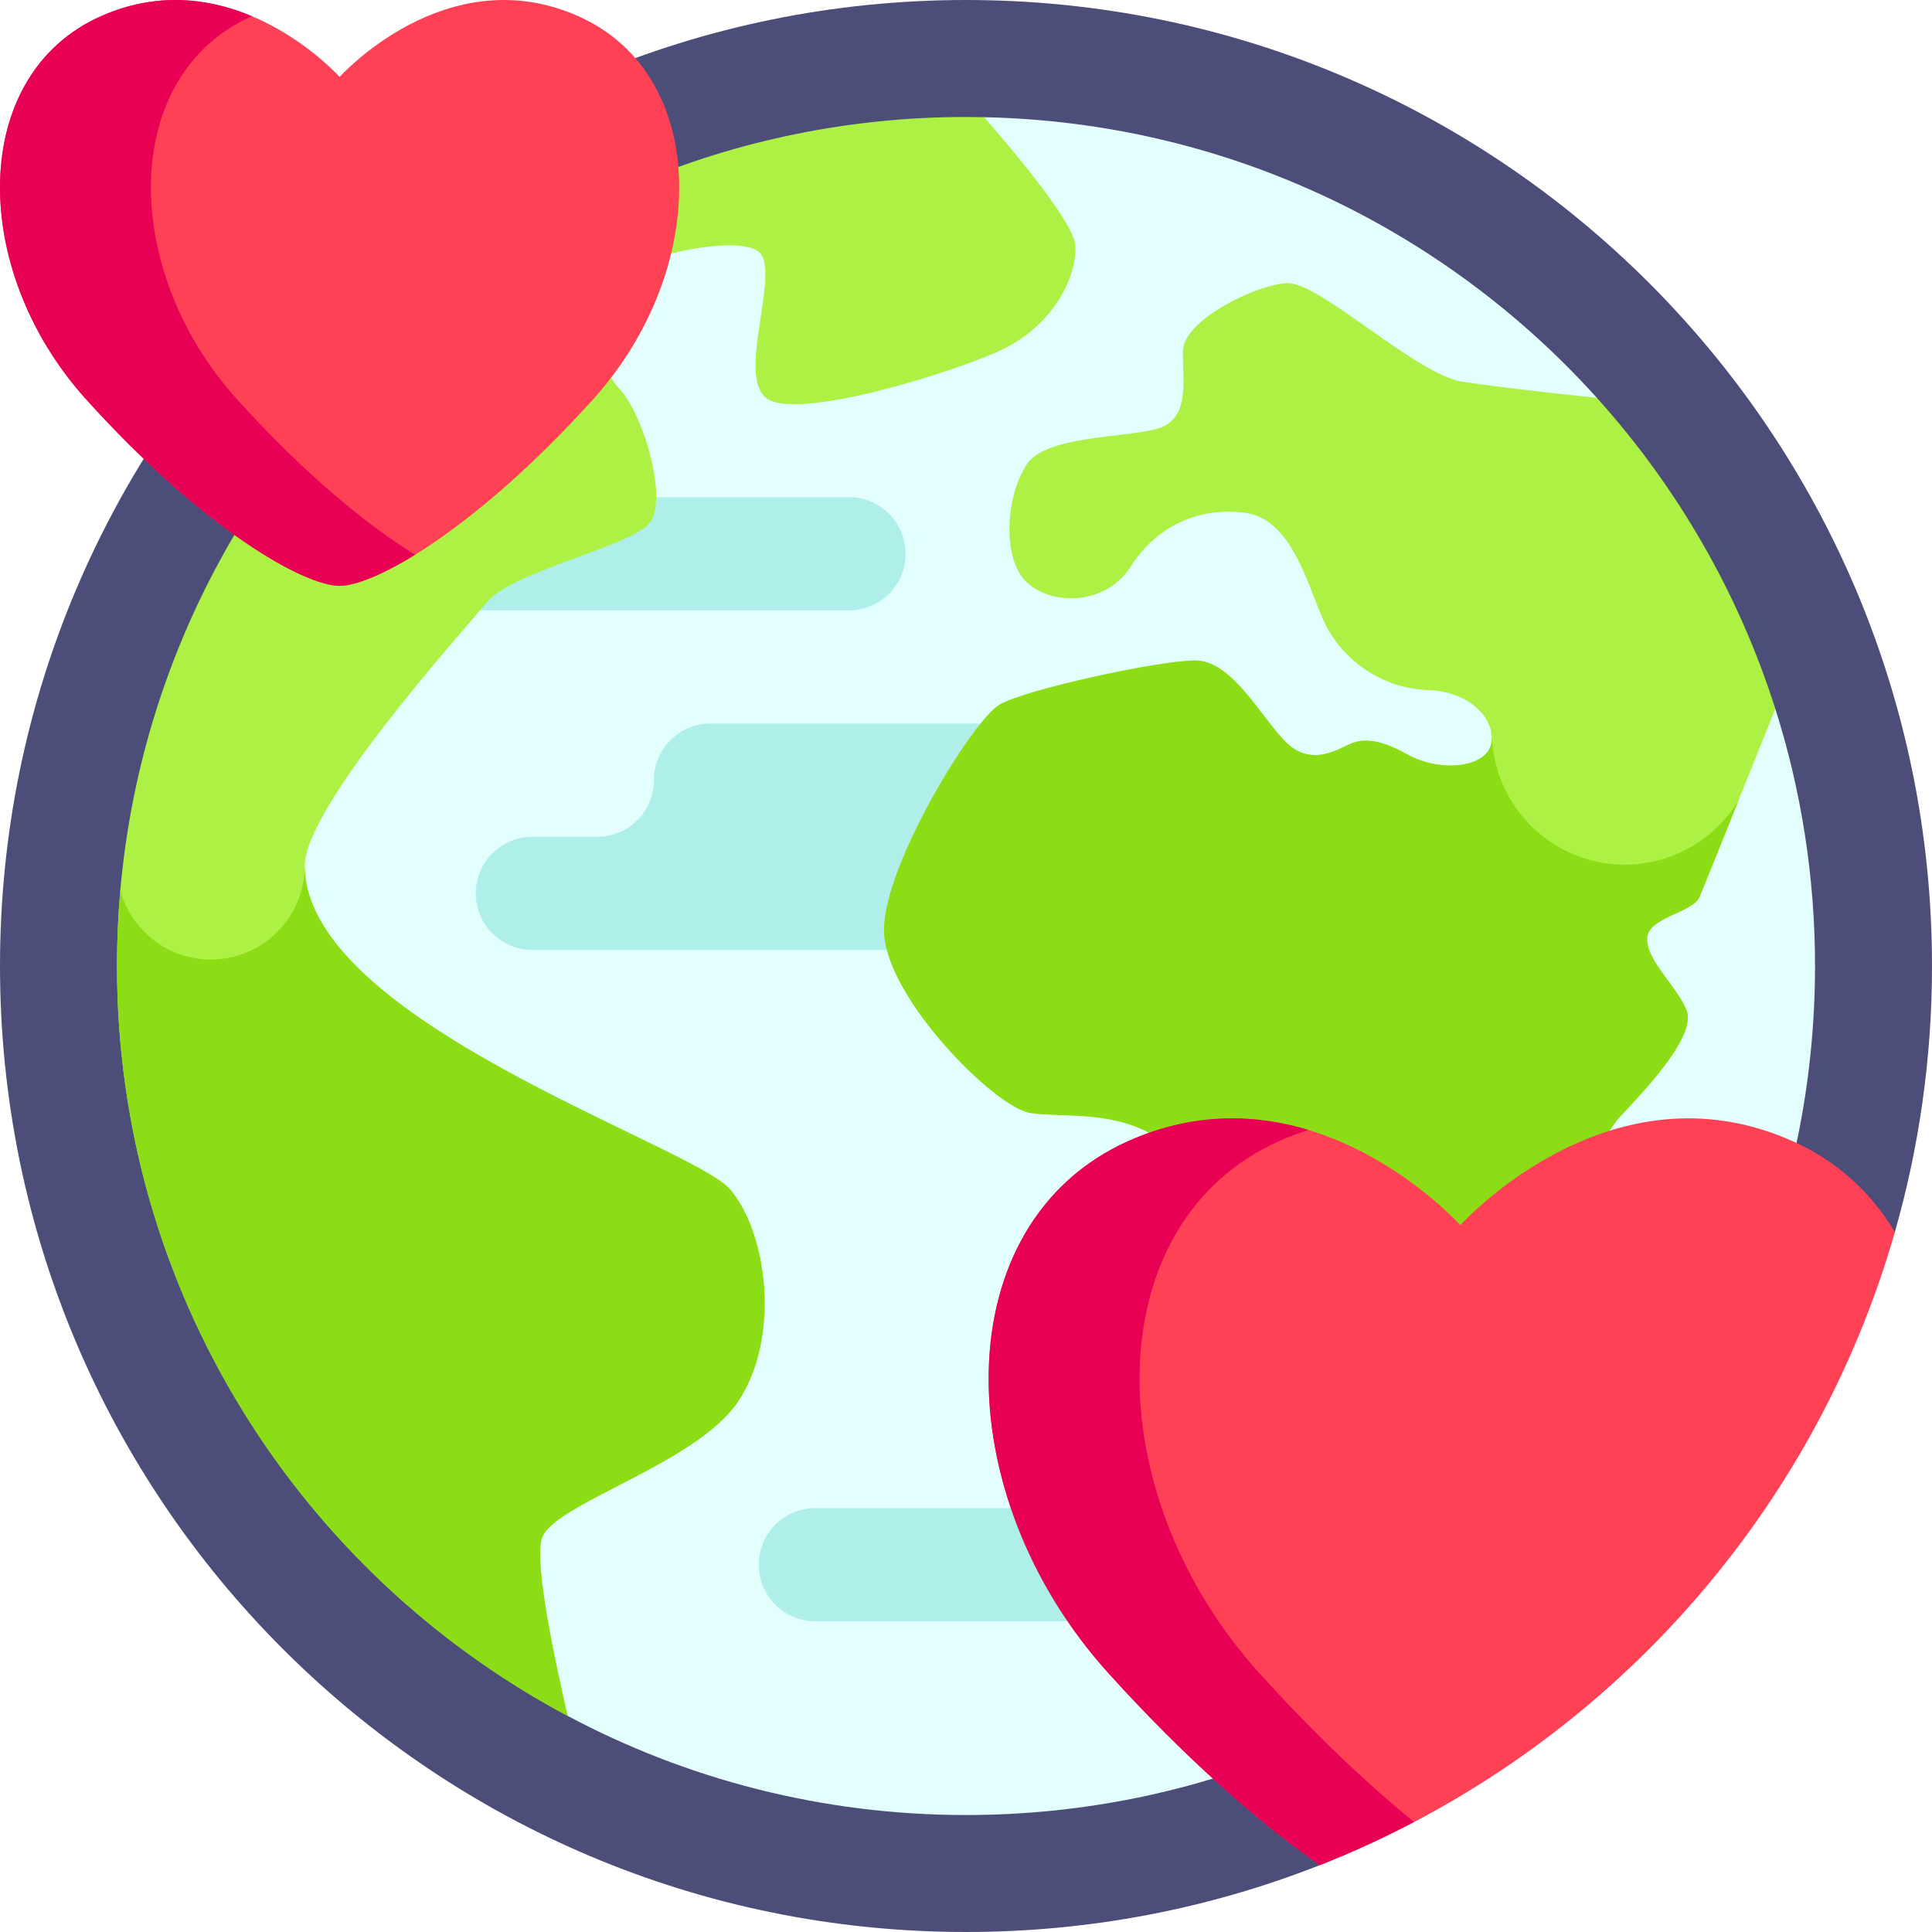
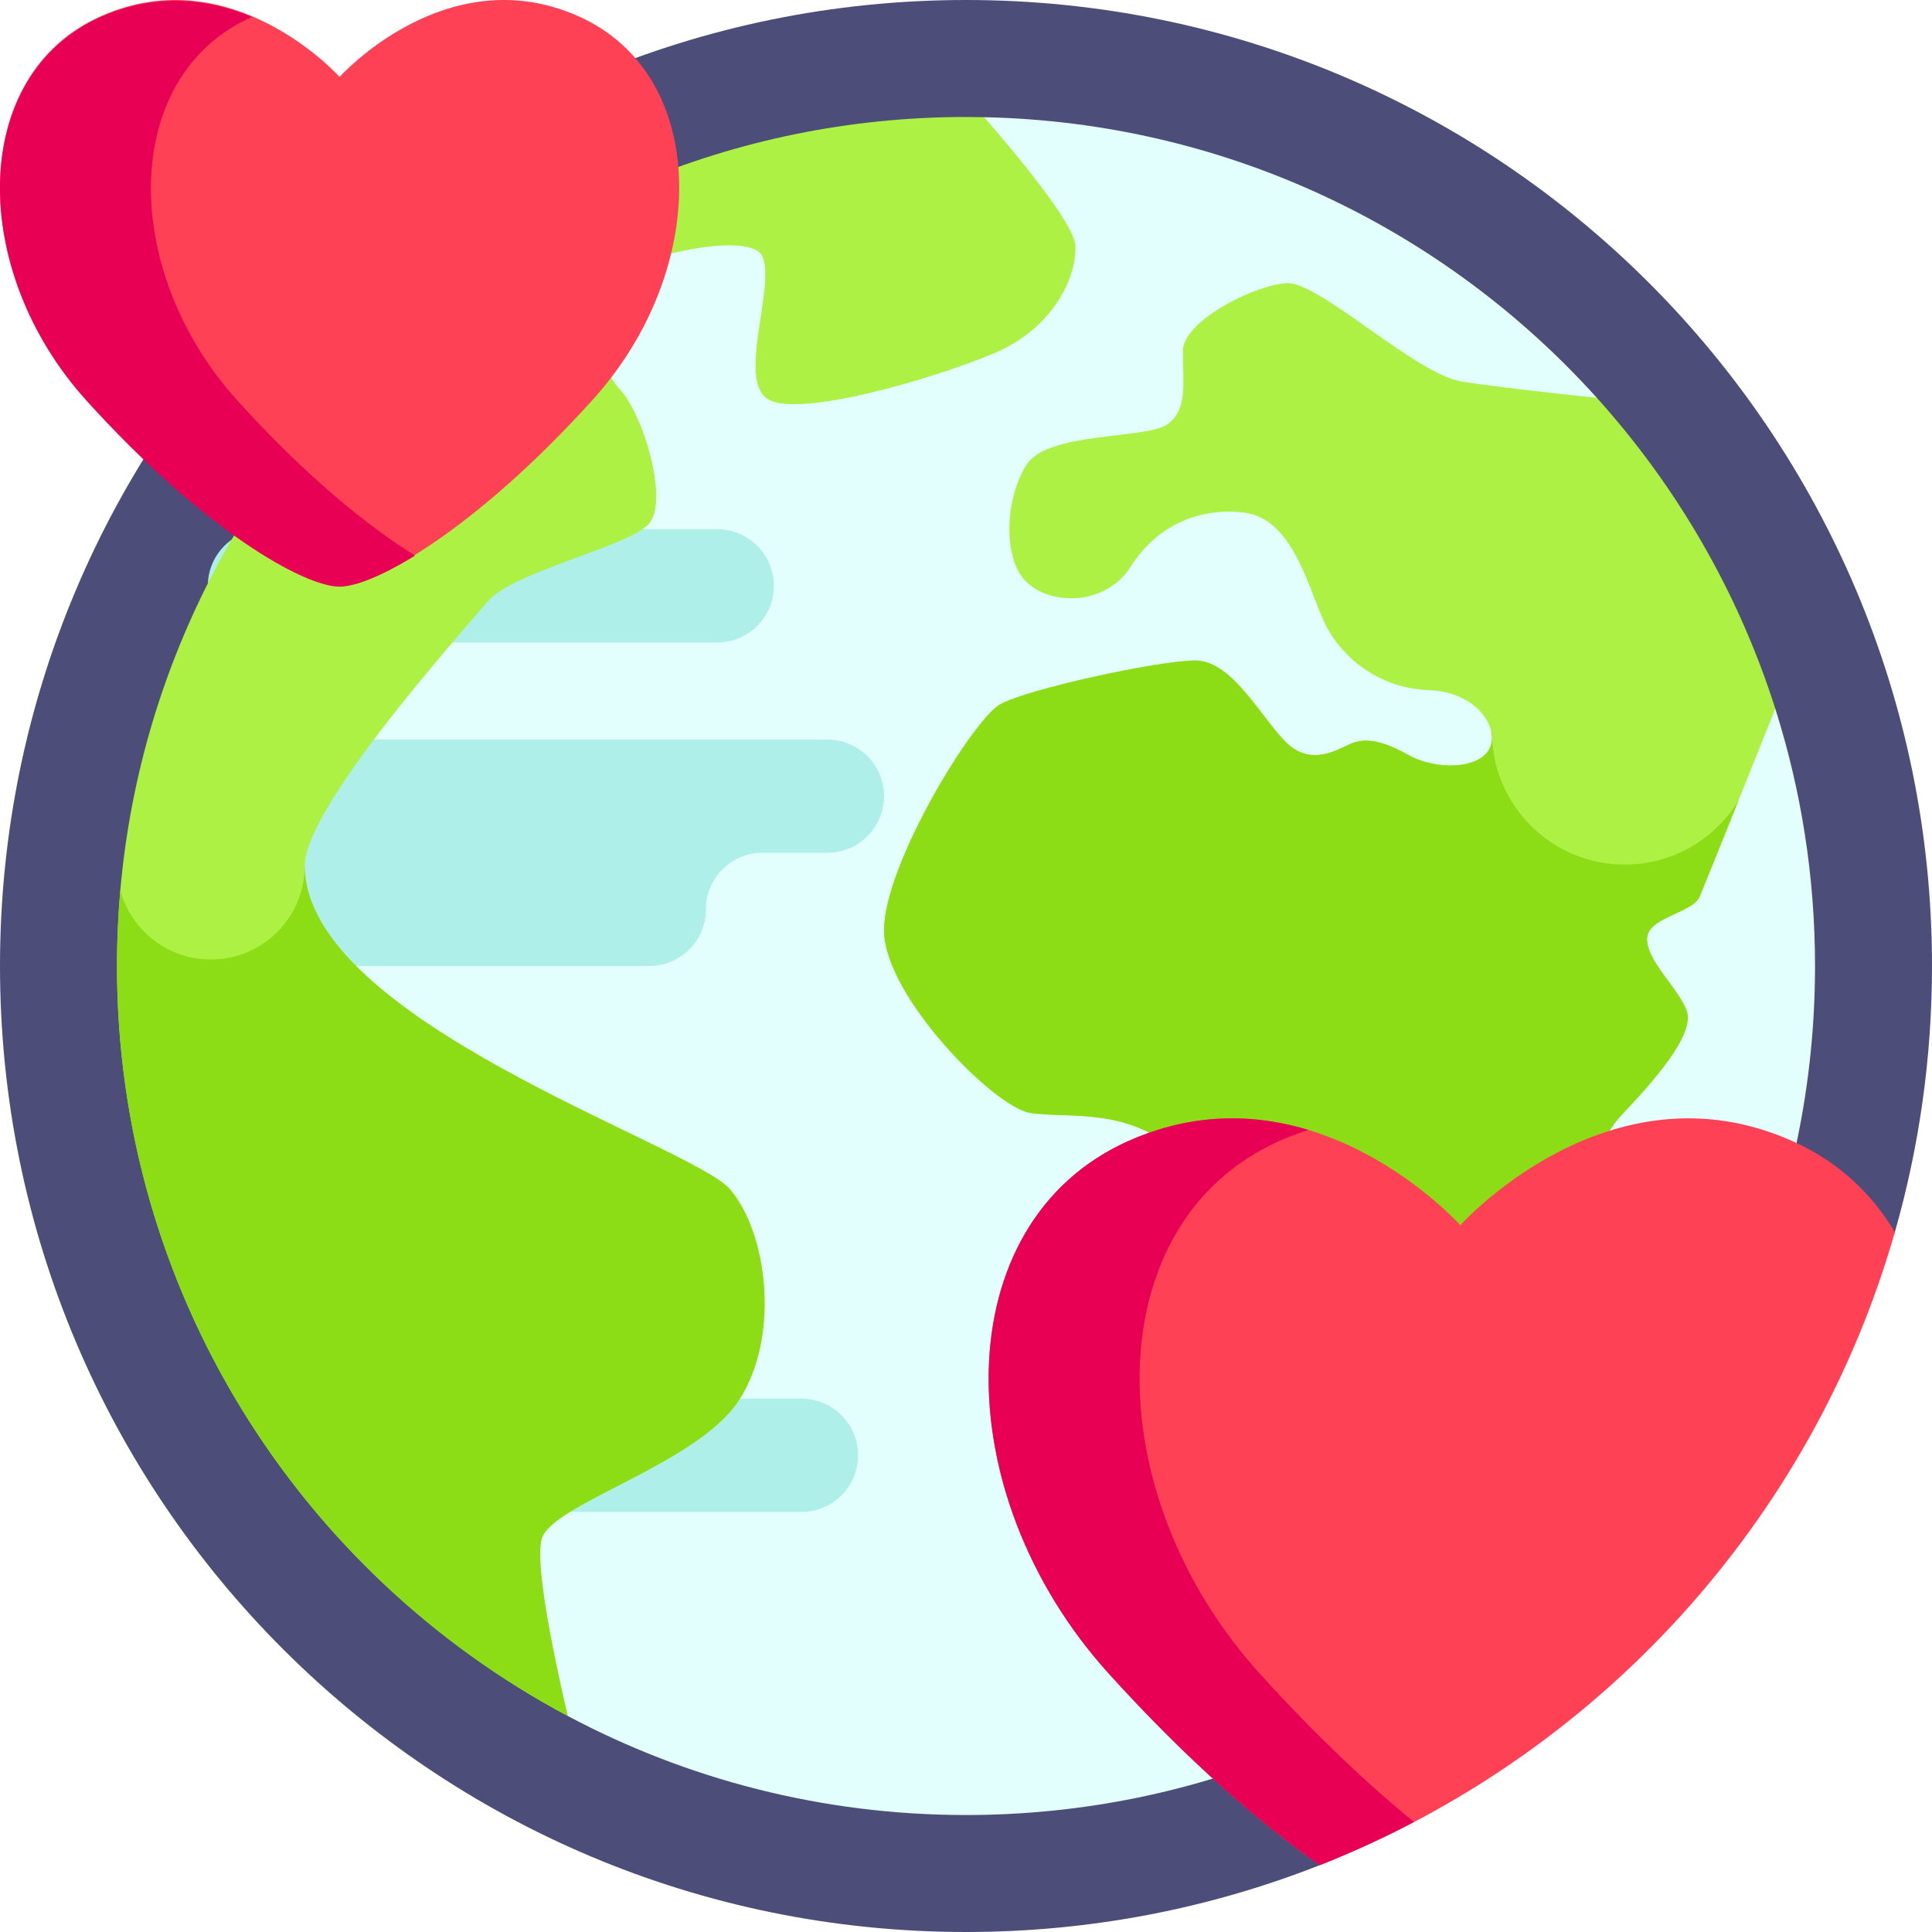
- <svg xmlns="http://www.w3.org/2000/svg" id="Capa_1" enable-background="new 0 0 512 512" height="512" viewBox="0 0 512 512" width="512">
-   <g>
-     <g>
-       <path d="m502.148 326.554c6.413-22.413 9.852-46.081 9.852-70.554 0-141.385-114.615-256-256-256s-256 114.615-256 256 114.615 256 256 256c33.088 0 64.71-6.279 93.74-17.708z" fill="#4d4d79" />
+ <svg xmlns="http://www.w3.org/2000/svg" id="ei0v4hp5p6df1" viewBox="0 0 512 512" shape-rendering="geometricPrecision" text-rendering="geometricPrecision">
+   <style>#ei0v4hp5p6df8_to {animation: ei0v4hp5p6df8_to__to 3000ms linear 1 normal forwards}@keyframes ei0v4hp5p6df8_to__to { 0% {transform: translate(135.7195px,226px)} 66.667% {transform: translate(382.189px,226px)} 100% {transform: translate(382.189px,226px)} }#ei0v4hp5p6df10_to {animation: ei0v4hp5p6df10_to__to 3000ms linear 1 normal forwards}@keyframes ei0v4hp5p6df10_to__to { 0% {transform: translate(130.0828px,155.252px)} 66.667% {transform: translate(376.5524px,155.252px)} 100% {transform: translate(376.5524px,155.252px)} }#ei0v4hp5p6df12_to {animation: ei0v4hp5p6df12_to__to 3000ms linear 1 normal forwards}@keyframes ei0v4hp5p6df12_to__to { 0% {transform: translate(152.3964px,385.665px)} 66.667% {transform: translate(398.8659px,385.665px)} 100% {transform: translate(398.8659px,385.665px)} }#ei0v4hp5p6df26_ts {animation: ei0v4hp5p6df26_ts__ts 3000ms linear 1 normal forwards}@keyframes ei0v4hp5p6df26_ts__ts { 0% {transform: translate(90px,77.62588px) scale(1,1)} 16.667% {transform: translate(90px,77.62588px) scale(0.5,0.5)} 33.333% {transform: translate(90px,77.62588px) scale(1,1)} 50% {transform: translate(90px,77.62588px) scale(0.5,0.5)} 66.667% {transform: translate(90px,77.62588px) scale(1,1)} 83.333% {transform: translate(90px,77.62588px) scale(0.5,0.5)} 100% {transform: translate(90px,77.62588px) scale(1,1)} }#ei0v4hp5p6df29_ts {animation: ei0v4hp5p6df29_ts__ts 3000ms linear 1 normal forwards}@keyframes ei0v4hp5p6df29_ts__ts { 0% {transform: translate(55.0001px,77.84442px) scale(1,1)} 16.667% {transform: translate(55.0001px,77.84442px) scale(0.5,0.5)} 33.333% {transform: translate(55.0001px,77.84442px) scale(1,1)} 50% {transform: translate(55.0001px,77.84442px) scale(0.5,0.5)} 66.667% {transform: translate(55.0001px,77.84442px) scale(1,1)} 83.333% {transform: translate(55.0001px,77.84442px) scale(0.5,0.5)} 100% {transform: translate(55.0001px,77.84442px) scale(1,1)} }</style>
+   <g id="ei0v4hp5p6df2">
+     <g id="ei0v4hp5p6df3">
+       <path id="ei0v4hp5p6df4" d="M502.148,326.554C508.561,304.141,512,280.473,512,256C512,114.615,397.385,-0,256,-0C114.615,-0,0,114.615,0,256C0,397.385,114.615,512,256,512C289.088,512,320.71,505.721,349.74,494.292Z" fill="rgb(77,77,121)" stroke="none" stroke-width="1" />
    </g>
-     <g>
-       <path d="m470.471 187.819h-47.291v-82.393c-40.185-44.588-97.948-73.015-162.375-74.366l-110.852 37.94-97.953 167 98.44 218.734c31.482 16.757 67.408 26.266 105.56 26.266 124.264 0 225-100.736 225-225 0-23.77-3.697-46.673-10.529-68.181z" fill="#e3fffd" />
+     <g id="ei0v4hp5p6df5">
+       <path id="ei0v4hp5p6df6" d="M470.471,187.819L423.18,187.819L423.18,105.426C382.995,60.838,325.232,32.411,260.805,31.06L149.953,69L52,236L150.44,454.734C181.922,471.491,217.848,481,256,481C380.264,481,481,380.264,481,256C481,232.23,477.303,209.327,470.471,187.819Z" fill="rgb(227,255,253)" stroke="none" stroke-width="1" />
    </g>
-     <g>
-       <path d="m173.293 206.75c0 8.284-6.716 15-15 15h-17.212c-8.284 0-15 6.716-15 15 0 8.284 6.716 15 15 15h119.913c8.284 0 15-6.716 15-15 0-8.284 6.716-15 15-15h17.212c8.284 0 15-6.716 15-15 0-8.284-6.716-15-15-15h-119.913c-8.285 0-15 6.716-15 15z" fill="#afefea" />
-     </g>
-     <g>
-       <path d="m225 161.75h-120c-8.284 0-15-6.716-15-15 0-8.284 6.716-15 15-15h120c8.284 0 15 6.716 15 15 0 8.284-6.716 15-15 15z" fill="#afefea" />
-     </g>
-     <g>
-       <path d="m336.081 429.659h-120c-8.284 0-15-6.716-15-15 0-8.284 6.716-15 15-15h120c8.284 0 15 6.716 15 15 0 8.284-6.716 15-15 15z" fill="#afefea" />
-     </g>
-     <g>
-       <path d="m446.937 267.716c-2.533-6.333-10.449-12.992-10.449-18.845s12.033-6.803 13.932-11.236c1.426-3.327 13.911-34.48 20.051-49.815-9.811-30.888-26.105-58.885-47.291-82.393-.182-.018-23.314-2.374-35.614-4.266-12.349-1.9-37.997-26.598-46.547-26.123s-27.548 9.974-27.548 18.049 1.425 15.674-4.275 19.474-31.348 1.9-37.048 10.449-6.65 25.173 0 31.348 20.899 6.175 27.548-4.275c6.65-10.449 17.574-15.674 29.923-14.249s16.598 18.074 20.873 28.049 14.724 18.524 28.023 18.999 18.999 10.449 16.149 15.674-14.012 5.7-21.611 1.425-11.874-4.275-15.199-2.85-10.449 6.175-17.099-.475-14.249-21.611-23.986-21.611-44.647 7.6-51.772 11.637-30.715 42.405-30.715 59.82 29.29 47.022 38.789 48.447 25.452-1.387 37.523 9.499c12.071 10.887 23.673 17.85 21.298 29.249s-.317 23.748 3.166 30.873 19.94 36.098 39.273 36.098 24.531-19.474 28.331-36.573 18.15-59.172 26.699-68.197c8.552-9.025 20.11-21.849 17.576-28.182z" fill="#acf143" />
-     </g>
-     <g>
-       <g>
-         <path d="m430.58 229.128c-19.444 0-35.207-15.763-35.207-35.207l-.186-.052c.368 1.713.204 3.353-.522 4.684-2.85 5.225-14.012 5.7-21.611 1.425s-11.874-4.275-15.199-2.85-10.449 6.175-17.099-.475-14.249-21.611-23.986-21.611-44.647 7.599-51.772 11.637c-7.125 4.037-30.715 42.405-30.715 59.82 0 17.416 29.29 47.022 38.789 48.447s25.452-1.387 37.523 9.499c12.071 10.887 23.673 17.85 21.298 29.249s-.317 23.748 3.167 30.873c3.483 7.125 19.94 36.098 39.273 36.098s24.531-19.474 28.331-36.573 18.15-59.172 26.699-68.197 20.107-21.849 17.574-28.181c-2.533-6.333-10.449-12.992-10.449-18.845s12.033-6.803 13.932-11.236c.832-1.941 5.426-13.348 10.328-25.56-6.161 10.22-17.365 17.055-30.168 17.055z" fill="#8ddd16" />
+     <g id="ei0v4hp5p6df7">
+       <g id="ei0v4hp5p6df8_to" transform="translate(135.7195,226)">
+         <path id="ei0v4hp5p6df8" d="M173.293,206.75C173.293,215.034,166.577,221.75,158.293,221.75L141.081,221.75C132.797,221.75,126.081,228.466,126.081,236.75C126.081,245.034,132.797,251.75,141.081,251.75L260.994,251.75C269.278,251.75,275.994,245.034,275.994,236.75C275.994,228.466,282.71,221.75,290.994,221.75L308.206,221.75C316.49,221.75,323.206,215.034,323.206,206.75C323.206,198.466,316.49,191.75,308.206,191.75L188.293,191.75C180.008,191.75,173.293,198.466,173.293,206.75Z" transform="translate(-224.6435,-221.75)" fill="rgb(175,239,234)" stroke="none" stroke-width="1" />
      </g>
    </g>
-     <g>
-       <path d="m31 256c0 86.112 48.383 160.913 119.44 198.734-3.215-13.758-8.936-40.338-6.849-47.061 2.85-9.183 41.031-19.632 52.114-36.414s7.772-44.334-2.216-56.046-112.727-44.713-112.727-85.811c0-15.596 41.797-62.063 48.447-69.979s37.364-14.566 42.747-20.582-1.451-29.131-7.783-35.781c-6.333-6.65-6.966-21.215-5.066-27.232 1.9-6.016 39.477-15.759 42.96-7.843s-6.65 32.298 1.267 37.681c7.916 5.383 44.592-5.456 60.266-12.106s21.849-20.424 21.374-28.498c-.351-5.972-16.026-24.667-24.168-34.002-1.599-.033-3.199-.06-4.806-.06-124.264 0-225 100.736-225 225z" fill="#acf143" />
-     </g>
-     <g>
-       <path d="m502.148 326.554c-6.153-10.407-15.214-18.859-27.274-24.219-48.562-21.583-87.874 22.354-87.874 22.354s-39.312-43.937-87.874-22.354-48.562 93.27-5.396 141.061c20.756 22.98 40.076 39.705 56.01 50.895 73.542-28.952 130.444-90.968 152.408-167.737z" fill="#ff4155" />
-     </g>
-     <g>
-       <g>
-         <path d="m333.73 443.397c-43.166-47.791-43.166-119.478 5.396-141.061 2.572-1.143 5.117-2.092 7.633-2.884-13.721-4.155-30.071-4.921-47.633 2.884-48.562 21.583-48.562 93.27-5.396 141.061 20.756 22.98 40.076 39.705 56.01 50.895 8.564-3.371 16.891-7.209 24.974-11.448-12.5-10.226-26.384-23.283-40.984-39.447z" fill="#e80054" />
+     <g id="ei0v4hp5p6df9">
+       <g id="ei0v4hp5p6df10_to" transform="translate(130.0828,155.252)">
+         <path id="ei0v4hp5p6df10" d="M225,161.75L105,161.75C96.716,161.75,90,155.034,90,146.75C90,138.466,96.716,131.75,105,131.75L225,131.75C233.284,131.75,240,138.466,240,146.75C240,155.034,233.284,161.75,225,161.75Z" transform="translate(-165,-146.75)" fill="rgb(175,239,234)" stroke="none" stroke-width="1" />
      </g>
    </g>
-     <g>
-       <path d="m153.269 4.294c-34.964-15.54-63.269 16.095-63.269 16.095s-28.305-31.635-63.269-16.095c-34.965 15.54-34.965 67.154-3.885 101.564 31.08 34.409 57.72 49.394 67.154 49.394 9.435 0 36.075-14.985 67.154-49.394 31.08-34.409 31.08-86.024-3.885-101.564z" fill="#ff4155" />
-     </g>
-     <g>
-       <g>
-         <path d="m62.846 105.858c-31.08-34.41-31.08-86.024 3.885-101.564.005-.002.01-.004.015-.006-10.9-4.592-24.828-6.743-40.015.006-34.965 15.54-34.965 67.154-3.885 101.564 31.08 34.409 57.719 49.394 67.154 49.394 3.955 0 10.94-2.645 20-8.237-12.555-7.749-29.101-21.17-47.154-41.157z" fill="#e80054" />
+     <g id="ei0v4hp5p6df11">
+       <g id="ei0v4hp5p6df12_to" transform="translate(152.3964,385.665)">
+         <path id="ei0v4hp5p6df12" d="M336.081,429.659L216.081,429.659C207.797,429.659,201.081,422.943,201.081,414.659C201.081,406.375,207.797,399.659,216.081,399.659L336.081,399.659C344.365,399.659,351.081,406.375,351.081,414.659C351.081,422.943,344.365,429.659,336.081,429.659Z" transform="translate(-276.081,-414.659)" fill="rgb(175,239,234)" stroke="none" stroke-width="1" />
      </g>
    </g>
-     <g>
-       <path d="m80.762 229.402c0 13.741-11.14 24.881-24.881 24.881-11.453 0-21.092-7.741-23.987-18.273-.58 6.587-.894 13.252-.894 19.99 0 86.112 48.383 160.913 119.44 198.734-3.215-13.758-8.936-40.338-6.849-47.061 2.85-9.183 41.031-19.632 52.114-36.414s7.772-44.334-2.216-56.046-112.727-44.713-112.727-85.811z" fill="#8ddd16" />
+     <g id="ei0v4hp5p6df13">
+       <path id="ei0v4hp5p6df14" d="M446.937,267.716C444.404,261.383,436.488,254.724,436.488,248.871C436.488,243.018,448.521,242.068,450.42,237.635C451.846,234.308,464.331,203.155,470.471,187.82C460.66,156.932,444.366,128.935,423.18,105.427C422.998,105.409,399.866,103.053,387.566,101.161C375.217,99.261,349.569,74.563,341.019,75.038C332.469,75.513,313.471,85.012,313.471,93.087C313.471,101.162,314.896,108.761,309.196,112.561C303.496,116.361,277.848,114.461,272.148,123.01C266.448,131.559,265.498,148.183,272.148,154.358C278.798,160.533,293.047,160.533,299.696,150.083C306.346,139.634,317.27,134.409,329.619,135.834C341.968,137.259,346.217,153.908,350.492,163.883C354.767,173.858,365.216,182.407,378.515,182.882C391.814,183.357,397.514,193.331,394.664,198.556C391.814,203.781,380.652,204.256,373.053,199.981C365.454,195.706,361.179,195.706,357.854,197.131C354.529,198.556,347.405,203.306,340.755,196.656C334.105,190.006,326.506,175.045,316.769,175.045C307.032,175.045,272.122,182.645,264.997,186.682C257.872,190.719,234.282,229.087,234.282,246.502C234.282,263.917,263.572,293.524,273.071,294.949C282.57,296.374,298.523,293.562,310.594,304.448C322.665,315.335,334.267,322.298,331.892,333.697C329.517,345.096,331.575,357.445,335.058,364.57C338.541,371.695,354.998,400.668,374.331,400.668C393.664,400.668,398.862,381.194,402.662,364.095C406.462,346.996,420.812,304.923,429.361,295.898C437.913,286.873,449.471,274.049,446.937,267.716Z" fill="rgb(172,241,67)" stroke="none" stroke-width="1" />
+     </g>
+     <g id="ei0v4hp5p6df15">
+       <g id="ei0v4hp5p6df16">
+         <path id="ei0v4hp5p6df17" d="M430.58,229.128C411.136,229.128,395.373,213.365,395.373,193.921L395.187,193.869C395.555,195.582,395.391,197.222,394.665,198.553C391.815,203.778,380.653,204.253,373.054,199.978C365.455,195.703,361.18,195.703,357.855,197.128C354.53,198.553,347.406,203.303,340.756,196.653C334.106,190.003,326.507,175.042,316.77,175.042C307.033,175.042,272.123,182.641,264.998,186.679C257.873,190.716,234.283,229.084,234.283,246.499C234.283,263.915,263.573,293.521,273.072,294.946C282.571,296.371,298.524,293.559,310.595,304.445C322.666,315.332,334.268,322.295,331.893,333.694C329.518,345.093,331.576,357.442,335.06,364.567C338.543,371.692,355,400.665,374.333,400.665C393.666,400.665,398.864,381.191,402.664,364.092C406.464,346.993,420.814,304.92,429.363,295.895C437.912,286.87,449.47,274.046,446.937,267.714C444.404,261.381,436.488,254.722,436.488,248.869C436.488,243.016,448.521,242.066,450.42,237.633C451.252,235.692,455.846,224.285,460.748,212.073C454.587,222.293,443.383,229.128,430.58,229.128Z" transform="matrix(1 0 0 1 -0.001 0.00000000000023)" fill="rgb(141,221,22)" stroke="none" stroke-width="1" />
+       </g>
+     </g>
+     <g id="ei0v4hp5p6df18">
+       <path id="ei0v4hp5p6df19" d="M31,256C31,342.112,79.383,416.913,150.44,454.734C147.225,440.976,141.504,414.396,143.591,407.673C146.441,398.49,184.622,388.041,195.705,371.259C206.788,354.477,203.477,326.925,193.489,315.213C183.501,303.501,80.762,270.5,80.762,229.402C80.762,213.806,122.559,167.339,129.209,159.423C135.859,151.507,166.573,144.857,171.956,138.841C177.339,132.825,170.505,109.71,164.173,103.06C157.84,96.41,157.207,81.845,159.107,75.828C161.007,69.812,198.584,60.069,202.067,67.985C205.55,75.901,195.417,100.283,203.334,105.666C211.25,111.049,247.926,100.21,263.6,93.56C279.274,86.91,285.449,73.136,284.974,65.062C284.623,59.09,268.948,40.395,260.806,31.06C259.207,31.027,257.607,31,256,31C131.736,31,31,131.736,31,256Z" fill="rgb(172,241,67)" stroke="none" stroke-width="1" />
+     </g>
+     <g id="ei0v4hp5p6df20">
+       <path id="ei0v4hp5p6df21" d="M502.148,326.554C495.995,316.147,486.934,307.695,474.874,302.335C426.312,280.752,387,324.689,387,324.689C387,324.689,347.688,280.752,299.126,302.335C250.564,323.918,250.564,395.605,293.73,443.396C314.486,466.376,333.806,483.101,349.74,494.291C423.282,465.339,480.184,403.323,502.148,326.554Z" fill="rgb(255,65,85)" stroke="none" stroke-width="1" />
+     </g>
+     <g id="ei0v4hp5p6df22">
+       <g id="ei0v4hp5p6df23">
+         <path id="ei0v4hp5p6df24" d="M333.73,443.397C290.564,395.606,290.564,323.919,339.126,302.336C341.698,301.193,344.243,300.244,346.759,299.452C333.038,295.297,316.688,294.531,299.126,302.336C250.564,323.919,250.564,395.606,293.73,443.397C314.486,466.377,333.806,483.102,349.74,494.292C358.304,490.921,366.631,487.083,374.714,482.844C362.214,472.618,348.33,459.561,333.73,443.397Z" fill="rgb(232,0,84)" stroke="none" stroke-width="1" />
+       </g>
+     </g>
+     <g id="ei0v4hp5p6df25">
+       <g id="ei0v4hp5p6df26_ts" transform="translate(90,77.62588) scale(1,1)">
+         <path id="ei0v4hp5p6df26" d="M153.269,4.294C118.305,-11.246,90,20.389,90,20.389C90,20.389,61.695,-11.246,26.731,4.294C-8.234,19.834,-8.234,71.448,22.846,105.858C53.926,140.267,80.566,155.252,90,155.252C99.435,155.252,126.075,140.267,157.154,105.858C188.234,71.449,188.234,19.834,153.269,4.294Z" transform="translate(-90,-77.62588)" fill="rgb(255,65,85)" stroke="none" stroke-width="1" />
+       </g>
+     </g>
+     <g id="ei0v4hp5p6df27">
+       <g id="ei0v4hp5p6df28">
+         <g id="ei0v4hp5p6df29_ts" transform="translate(55.0001,77.84442) scale(1,1)">
+           <path id="ei0v4hp5p6df29" d="M62.846,105.858C31.766,71.448,31.766,19.834,66.731,4.294C66.736,4.292,66.741,4.29,66.746,4.288C55.846,-0.304,41.918,-2.455,26.731,4.294C-8.234,19.834,-8.234,71.448,22.846,105.858C53.926,140.267,80.565,155.252,90,155.252C93.955,155.252,100.94,152.607,110,147.015C97.445,139.266,80.899,125.845,62.846,105.858Z" transform="translate(-55.0001,-77.62637)" fill="rgb(232,0,84)" stroke="none" stroke-width="1" />
+         </g>
+       </g>
+     </g>
+     <g id="ei0v4hp5p6df30">
+       <path id="ei0v4hp5p6df31" d="M80.762,229.402C80.762,243.143,69.622,254.283,55.881,254.283C44.428,254.283,34.789,246.542,31.894,236.01C31.314,242.597,31,249.262,31,256C31,342.112,79.383,416.913,150.44,454.734C147.225,440.976,141.504,414.396,143.591,407.673C146.441,398.49,184.622,388.041,195.705,371.259C206.788,354.477,203.477,326.925,193.489,315.213C183.501,303.501,80.762,270.5,80.762,229.402Z" fill="rgb(141,221,22)" stroke="none" stroke-width="1" />
    </g>
  </g>
</svg>
